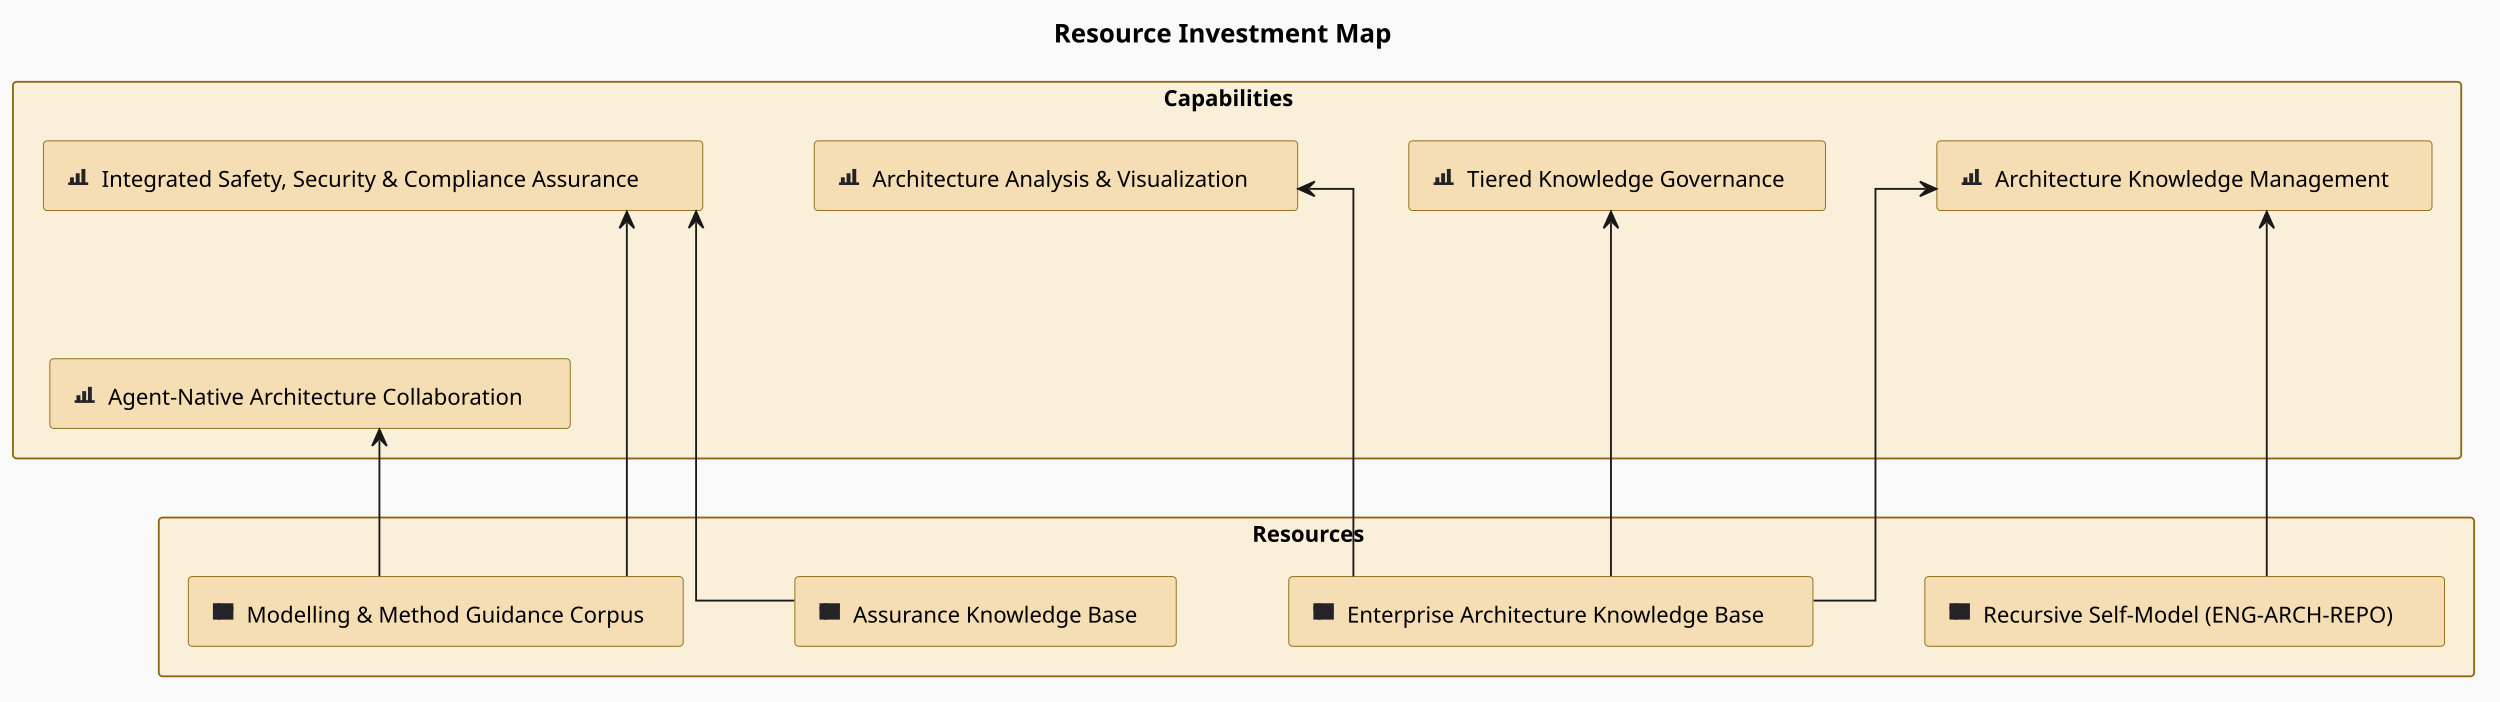
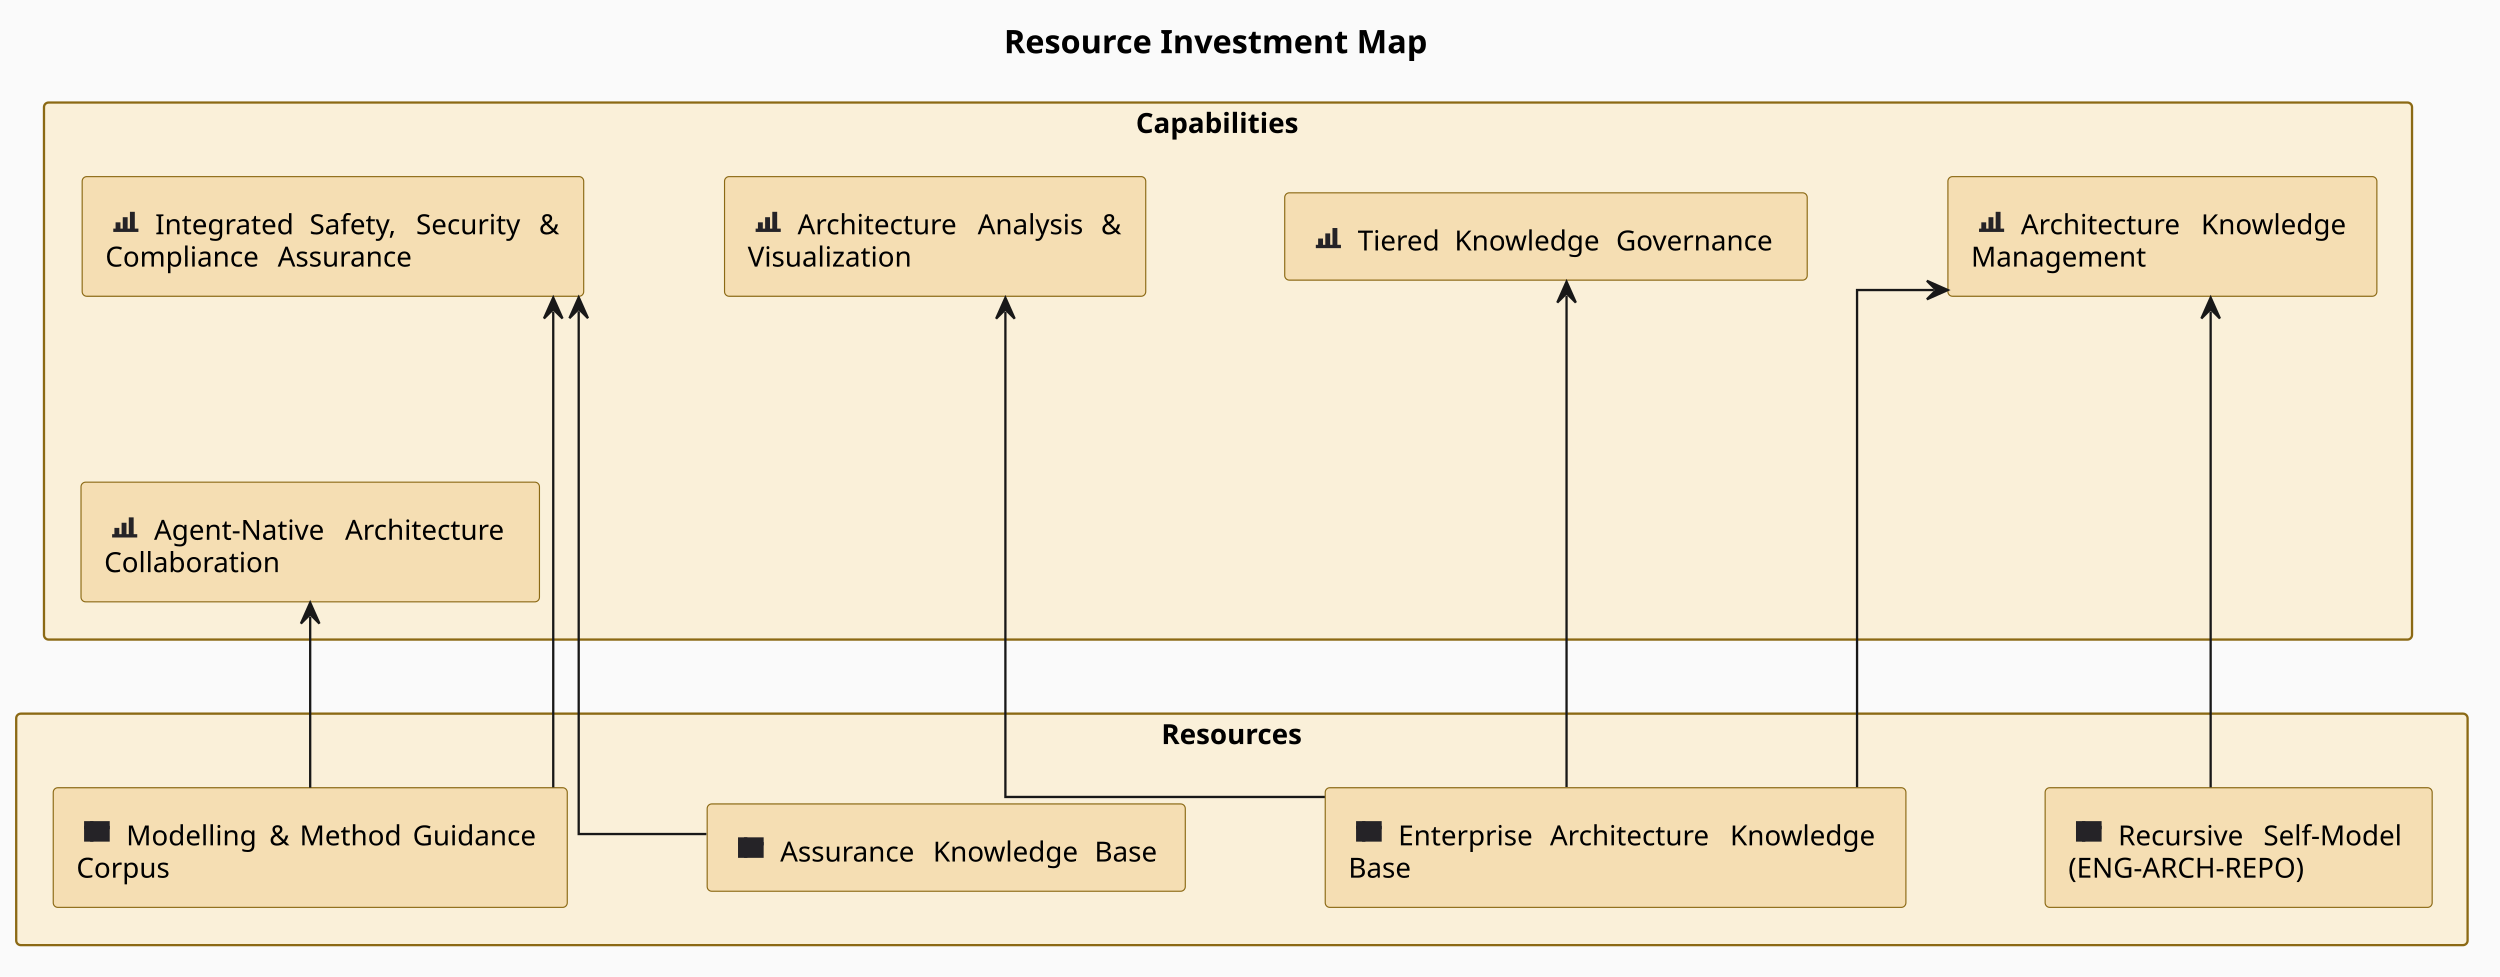
- <svg xmlns="http://www.w3.org/2000/svg" contentStyleType="text/css" data-diagram-type="DESCRIPTION" height="380px" preserveAspectRatio="none" style="width:1354px;height:380px;background:#FAFAFA;" version="1.1" viewBox="0 0 1354 380" width="1354px" zoomAndPan="magnify">
+ <svg xmlns="http://www.w3.org/2000/svg" contentStyleType="text/css" data-diagram-type="DESCRIPTION" height="422px" preserveAspectRatio="none" style="width:1080px;height:422px;background:#FAFAFA;" version="1.1" viewBox="0 0 1080 422" width="1080px" zoomAndPan="magnify">
  <defs />
  <g>
-     <rect fill="#FAFAFA" height="380" style="stroke:none;stroke-width:1;" width="1354" x="0" y="0" />
-     <g class="title" data-source-line="70">
-       <text fill="#000000" font-family="sans-serif" font-size="14" font-weight="700" lengthAdjust="spacing" textLength="205.605" x="570.698" y="22.995">Resource Investment Map</text>
+     <rect fill="#FAFAFA" height="422" style="stroke:none;stroke-width:1;" width="1080" x="0" y="0" />
+     <g class="title" data-source-line="72">
+       <text fill="#000000" font-family="sans-serif" font-size="14" font-weight="700" lengthAdjust="spacing" textLength="205.605" x="433.698" y="22.995">Resource Investment Map</text>
    </g>
-     <g class="cluster" data-qualified-name="GRPT_1" data-source-line="72" id="ent0002">
-       <rect fill="#FAF0D9" height="204" rx="2" ry="2" style="stroke:#8B6914;stroke-width:1;" width="1326" x="7" y="44.297" />
-       <text fill="#000000" font-family="sans-serif" font-size="12" font-weight="700" lengthAdjust="spacing" textLength="79.652" x="630.174" y="57.435">Capabilities</text>
+     <g class="cluster" data-qualified-name="GRPT_1" data-source-line="74" id="ent0002">
+       <rect fill="#FAF0D9" height="232" rx="2" ry="2" style="stroke:#8B6914;stroke-width:1;" width="1023" x="19" y="44.297" />
+       <text fill="#000000" font-family="sans-serif" font-size="12" font-weight="700" lengthAdjust="spacing" textLength="79.652" x="490.674" y="57.435">Capabilities</text>
    </g>
-     <g class="cluster" data-qualified-name="GRPT_2" data-source-line="84" id="ent0012">
-       <rect fill="#FAF0D9" height="86" rx="2" ry="2" style="stroke:#8B6914;stroke-width:1;" width="1254" x="86" y="280.297" />
-       <text fill="#000000" font-family="sans-serif" font-size="12" font-weight="700" lengthAdjust="spacing" textLength="69.621" x="678.189" y="293.435">Resources</text>
+     <g class="cluster" data-qualified-name="GRPT_2" data-source-line="86" id="ent0012">
+       <rect fill="#FAF0D9" height="100" rx="2" ry="2" style="stroke:#8B6914;stroke-width:1;" width="1059" x="7" y="308.297" />
+       <text fill="#000000" font-family="sans-serif" font-size="12" font-weight="700" lengthAdjust="spacing" textLength="69.621" x="501.69" y="321.435">Resources</text>
    </g>
-     <g class="entity" data-qualified-name="GRPT_1.CAP_0kQIHh" data-source-line="73" id="ent0003">
-       <rect fill="#F5DEB3" height="37.723" rx="2" ry="2" style="stroke:#8B6914;stroke-width:0.5;" width="261.832" x="441" y="76.297" />
-       <path d="M454.434,98.758 L465.289,98.758 L465.289,100.198 L454.434,100.198" fill="#252327" />
-       <path d="M455.431,96.045 L457.535,96.045 L457.535,99.478 L455.431,99.478" fill="#252327" />
-       <path d="M458.532,93.829 L460.637,93.829 L460.637,99.478 L458.532,99.478" fill="#252327" />
-       <path d="M461.634,91.503 L463.738,91.503 L463.738,99.478 L461.634,99.478" fill="#252327" />
-       <text fill="#000000" font-family="sans-serif" font-size="12" lengthAdjust="spacing" textLength="220.295" x="472.538" y="101.19">Architecture Analysis &amp; Visualization</text>
+     <g class="entity" data-qualified-name="GRPT_1.CAP_0kQIHh" data-source-line="75" id="ent0003">
+       <rect fill="#F5DEB3" height="51.692" rx="2" ry="2" style="stroke:#8B6914;stroke-width:0.5;" width="181.958" x="313" y="76.297" />
+       <path d="M326.434,98.758 L337.289,98.758 L337.289,100.198 L326.434,100.198" fill="#252327" />
+       <path d="M327.431,96.045 L329.535,96.045 L329.535,99.478 L327.431,99.478" fill="#252327" />
+       <path d="M330.532,93.829 L332.637,93.829 L332.637,99.478 L330.532,99.478" fill="#252327" />
+       <path d="M333.634,91.503 L335.738,91.503 L335.738,99.478 L333.634,99.478" fill="#252327" />
+       <text fill="#000000" font-family="sans-serif" font-size="12" lengthAdjust="spacing" textLength="3.814" x="340.723" y="101.19"> </text>
+       <text fill="#000000" font-family="sans-serif" font-size="12" lengthAdjust="spacing" textLength="73.992" x="344.538" y="101.19">Architecture</text>
+       <text fill="#000000" font-family="sans-serif" font-size="12" lengthAdjust="spacing" textLength="3.814" x="418.53" y="101.19"> </text>
+       <text fill="#000000" font-family="sans-serif" font-size="12" lengthAdjust="spacing" textLength="49.441" x="422.344" y="101.19">Analysis</text>
+       <text fill="#000000" font-family="sans-serif" font-size="12" lengthAdjust="spacing" textLength="3.814" x="471.786" y="101.19"> </text>
+       <text fill="#000000" font-family="sans-serif" font-size="12" lengthAdjust="spacing" textLength="9.357" x="475.6" y="101.19">&amp;</text>
+       <text fill="#000000" font-family="sans-serif" font-size="12" lengthAdjust="spacing" textLength="76.061" x="323" y="115.159">Visualization</text>
    </g>
-     <g class="entity" data-qualified-name="GRPT_1.CAP_FMvdNM" data-source-line="74" id="ent0004">
-       <rect fill="#F5DEB3" height="37.723" rx="2" ry="2" style="stroke:#8B6914;stroke-width:0.5;" width="225.715" x="763" y="76.297" />
-       <path d="M776.434,98.758 L787.289,98.758 L787.289,100.198 L776.434,100.198" fill="#252327" />
-       <path d="M777.431,96.045 L779.535,96.045 L779.535,99.478 L777.431,99.478" fill="#252327" />
-       <path d="M780.532,93.829 L782.637,93.829 L782.637,99.478 L780.532,99.478" fill="#252327" />
-       <path d="M783.634,91.503 L785.739,91.503 L785.739,99.478 L783.634,99.478" fill="#252327" />
-       <text fill="#000000" font-family="sans-serif" font-size="12" lengthAdjust="spacing" textLength="184.178" x="794.538" y="101.19">Tiered Knowledge Governance</text>
+     <g class="entity" data-qualified-name="GRPT_1.CAP_FMvdNM" data-source-line="76" id="ent0004">
+       <rect fill="#F5DEB3" height="37.723" rx="2" ry="2" style="stroke:#8B6914;stroke-width:0.5;" width="225.715" x="555" y="83.297" />
+       <path d="M568.434,105.758 L579.289,105.758 L579.289,107.198 L568.434,107.198" fill="#252327" />
+       <path d="M569.431,103.045 L571.535,103.045 L571.535,106.478 L569.431,106.478" fill="#252327" />
+       <path d="M572.532,100.829 L574.637,100.829 L574.637,106.478 L572.532,106.478" fill="#252327" />
+       <path d="M575.634,98.503 L577.739,98.503 L577.739,106.478 L575.634,106.478" fill="#252327" />
+       <text fill="#000000" font-family="sans-serif" font-size="12" lengthAdjust="spacing" textLength="3.814" x="582.723" y="108.19"> </text>
+       <text fill="#000000" font-family="sans-serif" font-size="12" lengthAdjust="spacing" textLength="37.98" x="586.538" y="108.19">Tiered</text>
+       <text fill="#000000" font-family="sans-serif" font-size="12" lengthAdjust="spacing" textLength="3.814" x="624.518" y="108.19"> </text>
+       <text fill="#000000" font-family="sans-serif" font-size="12" lengthAdjust="spacing" textLength="65.965" x="628.332" y="108.19">Knowledge</text>
+       <text fill="#000000" font-family="sans-serif" font-size="12" lengthAdjust="spacing" textLength="3.814" x="694.297" y="108.19"> </text>
+       <text fill="#000000" font-family="sans-serif" font-size="12" lengthAdjust="spacing" textLength="72.603" x="698.112" y="108.19">Governance</text>
    </g>
-     <g class="entity" data-qualified-name="GRPT_1.CAP_pLMHKe" data-source-line="75" id="ent0005">
-       <rect fill="#F5DEB3" height="37.723" rx="2" ry="2" style="stroke:#8B6914;stroke-width:0.5;" width="268.172" x="1049" y="76.297" />
-       <path d="M1062.434,98.758 L1073.289,98.758 L1073.289,100.198 L1062.434,100.198" fill="#252327" />
-       <path d="M1063.431,96.045 L1065.535,96.045 L1065.535,99.478 L1063.431,99.478" fill="#252327" />
-       <path d="M1066.532,93.829 L1068.637,93.829 L1068.637,99.478 L1066.532,99.478" fill="#252327" />
-       <path d="M1069.634,91.503 L1071.738,91.503 L1071.738,99.478 L1069.634,99.478" fill="#252327" />
-       <text fill="#000000" font-family="sans-serif" font-size="12" lengthAdjust="spacing" textLength="226.635" x="1080.537" y="101.19">Architecture Knowledge Management</text>
+     <g class="entity" data-qualified-name="GRPT_1.CAP_pLMHKe" data-source-line="77" id="ent0005">
+       <rect fill="#F5DEB3" height="51.692" rx="2" ry="2" style="stroke:#8B6914;stroke-width:0.5;" width="185.309" x="841.5" y="76.297" />
+       <path d="M854.934,98.758 L865.789,98.758 L865.789,100.198 L854.934,100.198" fill="#252327" />
+       <path d="M855.931,96.045 L858.035,96.045 L858.035,99.478 L855.931,99.478" fill="#252327" />
+       <path d="M859.032,93.829 L861.137,93.829 L861.137,99.478 L859.032,99.478" fill="#252327" />
+       <path d="M862.134,91.503 L864.239,91.503 L864.239,99.478 L862.134,99.478" fill="#252327" />
+       <text fill="#000000" font-family="sans-serif" font-size="12" lengthAdjust="spacing" textLength="3.814" x="869.223" y="101.19"> </text>
+       <text fill="#000000" font-family="sans-serif" font-size="12" lengthAdjust="spacing" textLength="73.992" x="873.038" y="101.19">Architecture</text>
+       <text fill="#000000" font-family="sans-serif" font-size="12" lengthAdjust="spacing" textLength="3.814" x="947.03" y="101.19"> </text>
+       <text fill="#000000" font-family="sans-serif" font-size="12" lengthAdjust="spacing" textLength="65.965" x="950.844" y="101.19">Knowledge</text>
+       <text fill="#000000" font-family="sans-serif" font-size="12" lengthAdjust="spacing" textLength="79.049" x="851.5" y="115.159">Management</text>
    </g>
-     <g class="entity" data-qualified-name="GRPT_1.CAP_Eb_x83" data-source-line="76" id="ent0006">
-       <rect fill="#F5DEB3" height="37.723" rx="2" ry="2" style="stroke:#8B6914;stroke-width:0.5;" width="357.112" x="23.5" y="76.297" />
-       <path d="M36.934,98.758 L47.789,98.758 L47.789,100.198 L36.934,100.198" fill="#252327" />
-       <path d="M37.931,96.045 L40.035,96.045 L40.035,99.478 L37.931,99.478" fill="#252327" />
-       <path d="M41.032,93.829 L43.137,93.829 L43.137,99.478 L41.032,99.478" fill="#252327" />
-       <path d="M44.134,91.503 L46.239,91.503 L46.239,99.478 L44.134,99.478" fill="#252327" />
-       <text fill="#000000" font-family="sans-serif" font-size="12" lengthAdjust="spacing" textLength="315.574" x="55.038" y="101.19">Integrated Safety, Security &amp; Compliance Assurance</text>
+     <g class="entity" data-qualified-name="GRPT_1.CAP_Eb_x83" data-source-line="78" id="ent0006">
+       <rect fill="#F5DEB3" height="51.692" rx="2" ry="2" style="stroke:#8B6914;stroke-width:0.5;" width="216.657" x="35.5" y="76.297" />
+       <path d="M48.934,98.758 L59.789,98.758 L59.789,100.198 L48.934,100.198" fill="#252327" />
+       <path d="M49.931,96.045 L52.035,96.045 L52.035,99.478 L49.931,99.478" fill="#252327" />
+       <path d="M53.032,93.829 L55.137,93.829 L55.137,99.478 L53.032,99.478" fill="#252327" />
+       <path d="M56.134,91.503 L58.239,91.503 L58.239,99.478 L56.134,99.478" fill="#252327" />
+       <text fill="#000000" font-family="sans-serif" font-size="12" lengthAdjust="spacing" textLength="3.814" x="63.223" y="101.19"> </text>
+       <text fill="#000000" font-family="sans-serif" font-size="12" lengthAdjust="spacing" textLength="62.842" x="67.037" y="101.19">Integrated</text>
+       <text fill="#000000" font-family="sans-serif" font-size="12" lengthAdjust="spacing" textLength="3.814" x="129.879" y="101.19"> </text>
+       <text fill="#000000" font-family="sans-serif" font-size="12" lengthAdjust="spacing" textLength="42.199" x="133.694" y="101.19">Safety,</text>
+       <text fill="#000000" font-family="sans-serif" font-size="12" lengthAdjust="spacing" textLength="3.814" x="175.893" y="101.19"> </text>
+       <text fill="#000000" font-family="sans-serif" font-size="12" lengthAdjust="spacing" textLength="49.277" x="179.708" y="101.19">Security</text>
+       <text fill="#000000" font-family="sans-serif" font-size="12" lengthAdjust="spacing" textLength="3.814" x="228.985" y="101.19"> </text>
+       <text fill="#000000" font-family="sans-serif" font-size="12" lengthAdjust="spacing" textLength="9.357" x="232.799" y="101.19">&amp;</text>
+       <text fill="#000000" font-family="sans-serif" font-size="12" lengthAdjust="spacing" textLength="70.635" x="45.5" y="115.159">Compliance</text>
+       <text fill="#000000" font-family="sans-serif" font-size="12" lengthAdjust="spacing" textLength="3.814" x="116.135" y="115.159"> </text>
+       <text fill="#000000" font-family="sans-serif" font-size="12" lengthAdjust="spacing" textLength="62.191" x="119.949" y="115.159">Assurance</text>
    </g>
-     <g class="entity" data-qualified-name="GRPT_1.CAP_db4AQh" data-source-line="77" id="ent0007">
-       <rect fill="#F5DEB3" height="37.723" rx="2" ry="2" style="stroke:#8B6914;stroke-width:0.5;" width="281.836" x="27" y="194.297" />
-       <path d="M40.434,216.758 L51.289,216.758 L51.289,218.198 L40.434,218.198" fill="#252327" />
-       <path d="M41.431,214.045 L43.535,214.045 L43.535,217.478 L41.431,217.478" fill="#252327" />
-       <path d="M44.532,211.829 L46.637,211.829 L46.637,217.478 L44.532,217.478" fill="#252327" />
-       <path d="M47.634,209.503 L49.739,209.503 L49.739,217.478 L47.634,217.478" fill="#252327" />
-       <text fill="#000000" font-family="sans-serif" font-size="12" lengthAdjust="spacing" textLength="240.299" x="58.538" y="219.19">Agent-Native Architecture Collaboration</text>
+     <g class="entity" data-qualified-name="GRPT_1.CAP_db4AQh" data-source-line="79" id="ent0007">
+       <rect fill="#F5DEB3" height="51.692" rx="2" ry="2" style="stroke:#8B6914;stroke-width:0.5;" width="198.047" x="35" y="208.297" />
+       <path d="M48.434,230.758 L59.289,230.758 L59.289,232.198 L48.434,232.198" fill="#252327" />
+       <path d="M49.431,228.045 L51.535,228.045 L51.535,231.478 L49.431,231.478" fill="#252327" />
+       <path d="M52.532,225.829 L54.637,225.829 L54.637,231.478 L52.532,231.478" fill="#252327" />
+       <path d="M55.634,223.503 L57.739,223.503 L57.739,231.478 L55.634,231.478" fill="#252327" />
+       <text fill="#000000" font-family="sans-serif" font-size="12" lengthAdjust="spacing" textLength="3.814" x="62.723" y="233.19"> </text>
+       <text fill="#000000" font-family="sans-serif" font-size="12" lengthAdjust="spacing" textLength="78.703" x="66.537" y="233.19">Agent-Native</text>
+       <text fill="#000000" font-family="sans-serif" font-size="12" lengthAdjust="spacing" textLength="3.814" x="145.241" y="233.19"> </text>
+       <text fill="#000000" font-family="sans-serif" font-size="12" lengthAdjust="spacing" textLength="73.992" x="149.055" y="233.19">Architecture</text>
+       <text fill="#000000" font-family="sans-serif" font-size="12" lengthAdjust="spacing" textLength="79.975" x="45" y="247.159">Collaboration</text>
    </g>
-     <g class="entity" data-qualified-name="GRPT_2.RES_JnWnY1" data-source-line="85" id="ent0013">
-       <rect fill="#F5DEB3" height="37.723" rx="2" ry="2" style="stroke:#8B6914;stroke-width:0.5;" width="281.444" x="1042.5" y="312.297" />
-       <path d="M1055.823,326.728 L1066.9,326.728 L1066.9,335.589 L1055.823,335.589" fill="#252327" style="stroke:none;stroke-width:0.5;" />
-       <path d="M1055.823,328.777 L1066.9,328.777 L1066.9,330.217 L1055.823,330.217" fill="#252327" />
-       <path d="M1058.426,326.728 L1058.426,335.589 L1059.866,335.589 L1059.866,326.728" fill="#252327" />
-       <text fill="#000000" font-family="sans-serif" font-size="12" lengthAdjust="spacing" textLength="239.906" x="1074.037" y="337.19">Recursive Self-Model (ENG-ARCH-REPO)</text>
+     <g class="entity" data-qualified-name="GRPT_2.RES_JnWnY1" data-source-line="87" id="ent0013">
+       <rect fill="#F5DEB3" height="51.692" rx="2" ry="2" style="stroke:#8B6914;stroke-width:0.5;" width="167.198" x="883.5" y="340.297" />
+       <path d="M896.823,354.728 L907.9,354.728 L907.9,363.589 L896.823,363.589" fill="#252327" style="stroke:none;stroke-width:0.5;" />
+       <path d="M896.823,356.777 L907.9,356.777 L907.9,358.217 L896.823,358.217" fill="#252327" />
+       <path d="M899.426,354.728 L899.426,363.589 L900.866,363.589 L900.866,354.728" fill="#252327" />
+       <text fill="#000000" font-family="sans-serif" font-size="12" lengthAdjust="spacing" textLength="3.814" x="911.223" y="365.19"> </text>
+       <text fill="#000000" font-family="sans-serif" font-size="12" lengthAdjust="spacing" textLength="58.928" x="915.038" y="365.19">Recursive</text>
+       <text fill="#000000" font-family="sans-serif" font-size="12" lengthAdjust="spacing" textLength="3.814" x="973.965" y="365.19"> </text>
+       <text fill="#000000" font-family="sans-serif" font-size="12" lengthAdjust="spacing" textLength="62.918" x="977.78" y="365.19">Self-Model</text>
+       <text fill="#000000" font-family="sans-serif" font-size="12" lengthAdjust="spacing" textLength="110.432" x="893.5" y="379.159">(ENG-ARCH-REPO)</text>
    </g>
-     <g class="entity" data-qualified-name="GRPT_2.RES_dz41en" data-source-line="86" id="ent0014">
-       <rect fill="#F5DEB3" height="37.723" rx="2" ry="2" style="stroke:#8B6914;stroke-width:0.5;" width="283.887" x="698" y="312.297" />
-       <path d="M711.323,326.728 L722.4,326.728 L722.4,335.589 L711.323,335.589" fill="#252327" style="stroke:none;stroke-width:0.5;" />
-       <path d="M711.323,328.777 L722.4,328.777 L722.4,330.217 L711.323,330.217" fill="#252327" />
-       <path d="M713.926,326.728 L713.926,335.589 L715.366,335.589 L715.366,326.728" fill="#252327" />
-       <text fill="#000000" font-family="sans-serif" font-size="12" lengthAdjust="spacing" textLength="242.35" x="729.538" y="337.19">Enterprise Architecture Knowledge Base</text>
+     <g class="entity" data-qualified-name="GRPT_2.RES_dz41en" data-source-line="88" id="ent0014">
+       <rect fill="#F5DEB3" height="51.692" rx="2" ry="2" style="stroke:#8B6914;stroke-width:0.5;" width="250.852" x="572.5" y="340.297" />
+       <path d="M585.823,354.728 L596.9,354.728 L596.9,363.589 L585.823,363.589" fill="#252327" style="stroke:none;stroke-width:0.5;" />
+       <path d="M585.823,356.777 L596.9,356.777 L596.9,358.217 L585.823,358.217" fill="#252327" />
+       <path d="M588.426,354.728 L588.426,363.589 L589.866,363.589 L589.866,354.728" fill="#252327" />
+       <text fill="#000000" font-family="sans-serif" font-size="12" lengthAdjust="spacing" textLength="3.814" x="600.223" y="365.19"> </text>
+       <text fill="#000000" font-family="sans-serif" font-size="12" lengthAdjust="spacing" textLength="61.728" x="604.038" y="365.19">Enterprise</text>
+       <text fill="#000000" font-family="sans-serif" font-size="12" lengthAdjust="spacing" textLength="3.814" x="665.766" y="365.19"> </text>
+       <text fill="#000000" font-family="sans-serif" font-size="12" lengthAdjust="spacing" textLength="73.992" x="669.581" y="365.19">Architecture</text>
+       <text fill="#000000" font-family="sans-serif" font-size="12" lengthAdjust="spacing" textLength="3.814" x="743.573" y="365.19"> </text>
+       <text fill="#000000" font-family="sans-serif" font-size="12" lengthAdjust="spacing" textLength="65.965" x="747.387" y="365.19">Knowledge</text>
+       <text fill="#000000" font-family="sans-serif" font-size="12" lengthAdjust="spacing" textLength="29.221" x="582.5" y="379.159">Base</text>
    </g>
-     <g class="entity" data-qualified-name="GRPT_2.RES_0mpHI_" data-source-line="87" id="ent0015">
-       <rect fill="#F5DEB3" height="37.723" rx="2" ry="2" style="stroke:#8B6914;stroke-width:0.5;" width="206.543" x="430.5" y="312.297" />
-       <path d="M443.823,326.728 L454.9,326.728 L454.9,335.589 L443.823,335.589" fill="#252327" style="stroke:none;stroke-width:0.5;" />
-       <path d="M443.823,328.777 L454.9,328.777 L454.9,330.217 L443.823,330.217" fill="#252327" />
-       <path d="M446.426,326.728 L446.426,335.589 L447.866,335.589 L447.866,326.728" fill="#252327" />
-       <text fill="#000000" font-family="sans-serif" font-size="12" lengthAdjust="spacing" textLength="165.006" x="462.038" y="337.19">Assurance Knowledge Base</text>
+     <g class="entity" data-qualified-name="GRPT_2.RES_0mpHI_" data-source-line="89" id="ent0015">
+       <rect fill="#F5DEB3" height="37.723" rx="2" ry="2" style="stroke:#8B6914;stroke-width:0.5;" width="206.543" x="305.5" y="347.297" />
+       <path d="M318.823,361.728 L329.9,361.728 L329.9,370.589 L318.823,370.589" fill="#252327" style="stroke:none;stroke-width:0.5;" />
+       <path d="M318.823,363.777 L329.9,363.777 L329.9,365.217 L318.823,365.217" fill="#252327" />
+       <path d="M321.426,361.728 L321.426,370.589 L322.866,370.589 L322.866,361.728" fill="#252327" />
+       <text fill="#000000" font-family="sans-serif" font-size="12" lengthAdjust="spacing" textLength="3.814" x="333.223" y="372.19"> </text>
+       <text fill="#000000" font-family="sans-serif" font-size="12" lengthAdjust="spacing" textLength="62.191" x="337.038" y="372.19">Assurance</text>
+       <text fill="#000000" font-family="sans-serif" font-size="12" lengthAdjust="spacing" textLength="3.814" x="399.229" y="372.19"> </text>
+       <text fill="#000000" font-family="sans-serif" font-size="12" lengthAdjust="spacing" textLength="65.965" x="403.043" y="372.19">Knowledge</text>
+       <text fill="#000000" font-family="sans-serif" font-size="12" lengthAdjust="spacing" textLength="3.814" x="469.008" y="372.19"> </text>
+       <text fill="#000000" font-family="sans-serif" font-size="12" lengthAdjust="spacing" textLength="29.221" x="472.823" y="372.19">Base</text>
    </g>
-     <g class="entity" data-qualified-name="GRPT_2.RES_H7YRYJ" data-source-line="88" id="ent0016">
-       <rect fill="#F5DEB3" height="37.723" rx="2" ry="2" style="stroke:#8B6914;stroke-width:0.5;" width="268.002" x="102" y="312.297" />
-       <path d="M115.323,326.728 L126.4,326.728 L126.4,335.589 L115.323,335.589" fill="#252327" style="stroke:none;stroke-width:0.5;" />
-       <path d="M115.323,328.777 L126.4,328.777 L126.4,330.217 L115.323,330.217" fill="#252327" />
-       <path d="M117.926,326.728 L117.926,335.589 L119.366,335.589 L119.366,326.728" fill="#252327" />
-       <text fill="#000000" font-family="sans-serif" font-size="12" lengthAdjust="spacing" textLength="226.465" x="133.537" y="337.19">Modelling &amp; Method Guidance Corpus</text>
+     <g class="entity" data-qualified-name="GRPT_2.RES_H7YRYJ" data-source-line="90" id="ent0016">
+       <rect fill="#F5DEB3" height="51.692" rx="2" ry="2" style="stroke:#8B6914;stroke-width:0.5;" width="222.059" x="23" y="340.297" />
+       <path d="M36.323,354.728 L47.4,354.728 L47.4,363.589 L36.323,363.589" fill="#252327" style="stroke:none;stroke-width:0.5;" />
+       <path d="M36.323,356.777 L47.4,356.777 L47.4,358.217 L36.323,358.217" fill="#252327" />
+       <path d="M38.926,354.728 L38.926,363.589 L40.366,363.589 L40.366,354.728" fill="#252327" />
+       <text fill="#000000" font-family="sans-serif" font-size="12" lengthAdjust="spacing" textLength="3.814" x="50.723" y="365.19"> </text>
+       <text fill="#000000" font-family="sans-serif" font-size="12" lengthAdjust="spacing" textLength="57.92" x="54.538" y="365.19">Modelling</text>
+       <text fill="#000000" font-family="sans-serif" font-size="12" lengthAdjust="spacing" textLength="3.814" x="112.457" y="365.19"> </text>
+       <text fill="#000000" font-family="sans-serif" font-size="12" lengthAdjust="spacing" textLength="9.357" x="116.272" y="365.19">&amp;</text>
+       <text fill="#000000" font-family="sans-serif" font-size="12" lengthAdjust="spacing" textLength="3.814" x="125.629" y="365.19"> </text>
+       <text fill="#000000" font-family="sans-serif" font-size="12" lengthAdjust="spacing" textLength="45.006" x="129.444" y="365.19">Method</text>
+       <text fill="#000000" font-family="sans-serif" font-size="12" lengthAdjust="spacing" textLength="3.814" x="174.45" y="365.19"> </text>
+       <text fill="#000000" font-family="sans-serif" font-size="12" lengthAdjust="spacing" textLength="56.795" x="178.264" y="365.19">Guidance</text>
+       <text fill="#000000" font-family="sans-serif" font-size="12" lengthAdjust="spacing" textLength="42.129" x="33" y="379.159">Corpus</text>
    </g>
-     <g class="link" data-entity-1="ent0005" data-entity-2="ent0013" data-link-type="dependency" data-source-line="95" id="lnk21">
-       <path d="M1227.67,120.607 C1227.67,164.977 1227.67,267.747 1227.67,312.047" fill="none" id="CAP_pLMHKe-backto-RES_JnWnY1" style="stroke:#181818;stroke-width:1;" />
-       <polygon fill="#181818" points="1227.67,114.607,1223.67,123.607,1227.67,119.607,1231.67,123.607,1227.67,114.607" style="stroke:#181818;stroke-width:1;" />
+     <g class="link" data-entity-1="ent0005" data-entity-2="ent0013" data-link-type="dependency" data-source-line="97" id="lnk21">
+       <path d="M955,134.577 C955,185.177 955,289.607 955,340.127" fill="none" id="CAP_pLMHKe-backto-RES_JnWnY1" style="stroke:#181818;stroke-width:1;" />
+       <polygon fill="#181818" points="955,128.577,951,137.577,955,133.577,959,137.577,955,128.577" style="stroke:#181818;stroke-width:1;" />
    </g>
-     <g class="link" data-entity-1="ent0005" data-entity-2="ent0014" data-link-type="dependency" data-source-line="96" id="lnk23">
-       <path d="M1042.79,102.297 C1023.35,102.297 1015.75,102.297 1015.75,102.297 C1015.75,102.297 1015.75,325.297 1015.75,325.297 C1015.75,325.297 1002.04,325.297 982.28,325.297" fill="none" id="CAP_pLMHKe-backto-RES_dz41en" style="stroke:#181818;stroke-width:1;" />
-       <polygon fill="#181818" points="1048.79,102.297,1039.79,98.297,1043.79,102.297,1039.79,106.297,1048.79,102.297" style="stroke:#181818;stroke-width:1;" />
+     <g class="link" data-entity-1="ent0005" data-entity-2="ent0014" data-link-type="dependency" data-source-line="98" id="lnk23">
+       <path d="M835.42,125.297 C813.45,125.297 802.25,125.297 802.25,125.297 C802.25,125.297 802.25,277.587 802.25,340.047" fill="none" id="CAP_pLMHKe-backto-RES_dz41en" style="stroke:#181818;stroke-width:1;" />
+       <polygon fill="#181818" points="841.42,125.297,832.42,121.297,836.42,125.297,832.42,129.297,841.42,125.297" style="stroke:#181818;stroke-width:1;" />
    </g>
-     <g class="link" data-entity-1="ent0007" data-entity-2="ent0016" data-link-type="dependency" data-source-line="97" id="lnk25">
-       <path d="M205.5,238.517 C205.5,260.457 205.5,290.147 205.5,312.087" fill="none" id="CAP_db4AQh-backto-RES_H7YRYJ" style="stroke:#181818;stroke-width:1;" />
-       <polygon fill="#181818" points="205.5,232.517,201.5,241.517,205.5,237.517,209.5,241.517,205.5,232.517" style="stroke:#181818;stroke-width:1;" />
+     <g class="link" data-entity-1="ent0007" data-entity-2="ent0016" data-link-type="dependency" data-source-line="99" id="lnk25">
+       <path d="M134,266.377 C134,289.517 134,317.147 134,340.277" fill="none" id="CAP_db4AQh-backto-RES_H7YRYJ" style="stroke:#181818;stroke-width:1;" />
+       <polygon fill="#181818" points="134,260.377,130,269.377,134,265.377,138,269.377,134,260.377" style="stroke:#181818;stroke-width:1;" />
    </g>
-     <g class="link" data-entity-1="ent0004" data-entity-2="ent0014" data-link-type="dependency" data-source-line="98" id="lnk27">
-       <path d="M872.5,120.607 C872.5,164.977 872.5,267.747 872.5,312.047" fill="none" id="CAP_FMvdNM-backto-RES_dz41en" style="stroke:#181818;stroke-width:1;" />
-       <polygon fill="#181818" points="872.5,114.607,868.5,123.607,872.5,119.607,876.5,123.607,872.5,114.607" style="stroke:#181818;stroke-width:1;" />
+     <g class="link" data-entity-1="ent0004" data-entity-2="ent0014" data-link-type="dependency" data-source-line="100" id="lnk27">
+       <path d="M676.75,127.707 C676.75,174.387 676.75,286.967 676.75,339.977" fill="none" id="CAP_FMvdNM-backto-RES_dz41en" style="stroke:#181818;stroke-width:1;" />
+       <polygon fill="#181818" points="676.75,121.707,672.75,130.707,676.75,126.707,680.75,130.707,676.75,121.707" style="stroke:#181818;stroke-width:1;" />
    </g>
-     <g class="link" data-entity-1="ent0006" data-entity-2="ent0015" data-link-type="dependency" data-source-line="99" id="lnk29">
-       <path d="M377,120.507 C377,175.787 377,325.297 377,325.297 C377,325.297 400.96,325.297 430.15,325.297" fill="none" id="CAP_Eb_x83-backto-RES_0mpHI_" style="stroke:#181818;stroke-width:1;" />
-       <polygon fill="#181818" points="377,114.507,373,123.507,377,119.507,381,123.507,377,114.507" style="stroke:#181818;stroke-width:1;" />
+     <g class="link" data-entity-1="ent0006" data-entity-2="ent0015" data-link-type="dependency" data-source-line="101" id="lnk29">
+       <path d="M250,134.457 C250,200.047 250,360.297 250,360.297 C250,360.297 274.99,360.297 305.16,360.297" fill="none" id="CAP_Eb_x83-backto-RES_0mpHI_" style="stroke:#181818;stroke-width:1;" />
+       <polygon fill="#181818" points="250,128.457,246,137.457,250,133.457,254,137.457,250,128.457" style="stroke:#181818;stroke-width:1;" />
    </g>
-     <g class="link" data-entity-1="ent0006" data-entity-2="ent0016" data-link-type="dependency" data-source-line="100" id="lnk31">
-       <path d="M339.5,120.607 C339.5,164.977 339.5,267.747 339.5,312.047" fill="none" id="CAP_Eb_x83-backto-RES_H7YRYJ" style="stroke:#181818;stroke-width:1;" />
-       <polygon fill="#181818" points="339.5,114.607,335.5,123.607,339.5,119.607,343.5,123.607,339.5,114.607" style="stroke:#181818;stroke-width:1;" />
+     <g class="link" data-entity-1="ent0006" data-entity-2="ent0016" data-link-type="dependency" data-source-line="102" id="lnk31">
+       <path d="M239,134.577 C239,185.177 239,289.607 239,340.127" fill="none" id="CAP_Eb_x83-backto-RES_H7YRYJ" style="stroke:#181818;stroke-width:1;" />
+       <polygon fill="#181818" points="239,128.577,235,137.577,239,133.577,243,137.577,239,128.577" style="stroke:#181818;stroke-width:1;" />
    </g>
-     <g class="link" data-entity-1="ent0003" data-entity-2="ent0014" data-link-type="dependency" data-source-line="101" id="lnk33">
-       <path d="M709.09,102.297 C726.79,102.297 733,102.297 733,102.297 C733,102.297 733,257.127 733,312.167" fill="none" id="CAP_0kQIHh-backto-RES_dz41en" style="stroke:#181818;stroke-width:1;" />
-       <polygon fill="#181818" points="703.09,102.297,712.09,106.297,708.09,102.297,712.09,98.297,703.09,102.297" style="stroke:#181818;stroke-width:1;" />
+     <g class="link" data-entity-1="ent0003" data-entity-2="ent0014" data-link-type="dependency" data-source-line="103" id="lnk33">
+       <path d="M434.33,134.657 C434.33,197.377 434.33,344.297 434.33,344.297 C434.33,344.297 504.43,344.297 572.34,344.297" fill="none" id="CAP_0kQIHh-backto-RES_dz41en" style="stroke:#181818;stroke-width:1;" />
+       <polygon fill="#181818" points="434.33,128.657,430.33,137.657,434.33,133.657,438.33,137.657,434.33,128.657" style="stroke:#181818;stroke-width:1;" />
    </g>
  </g>
</svg>
